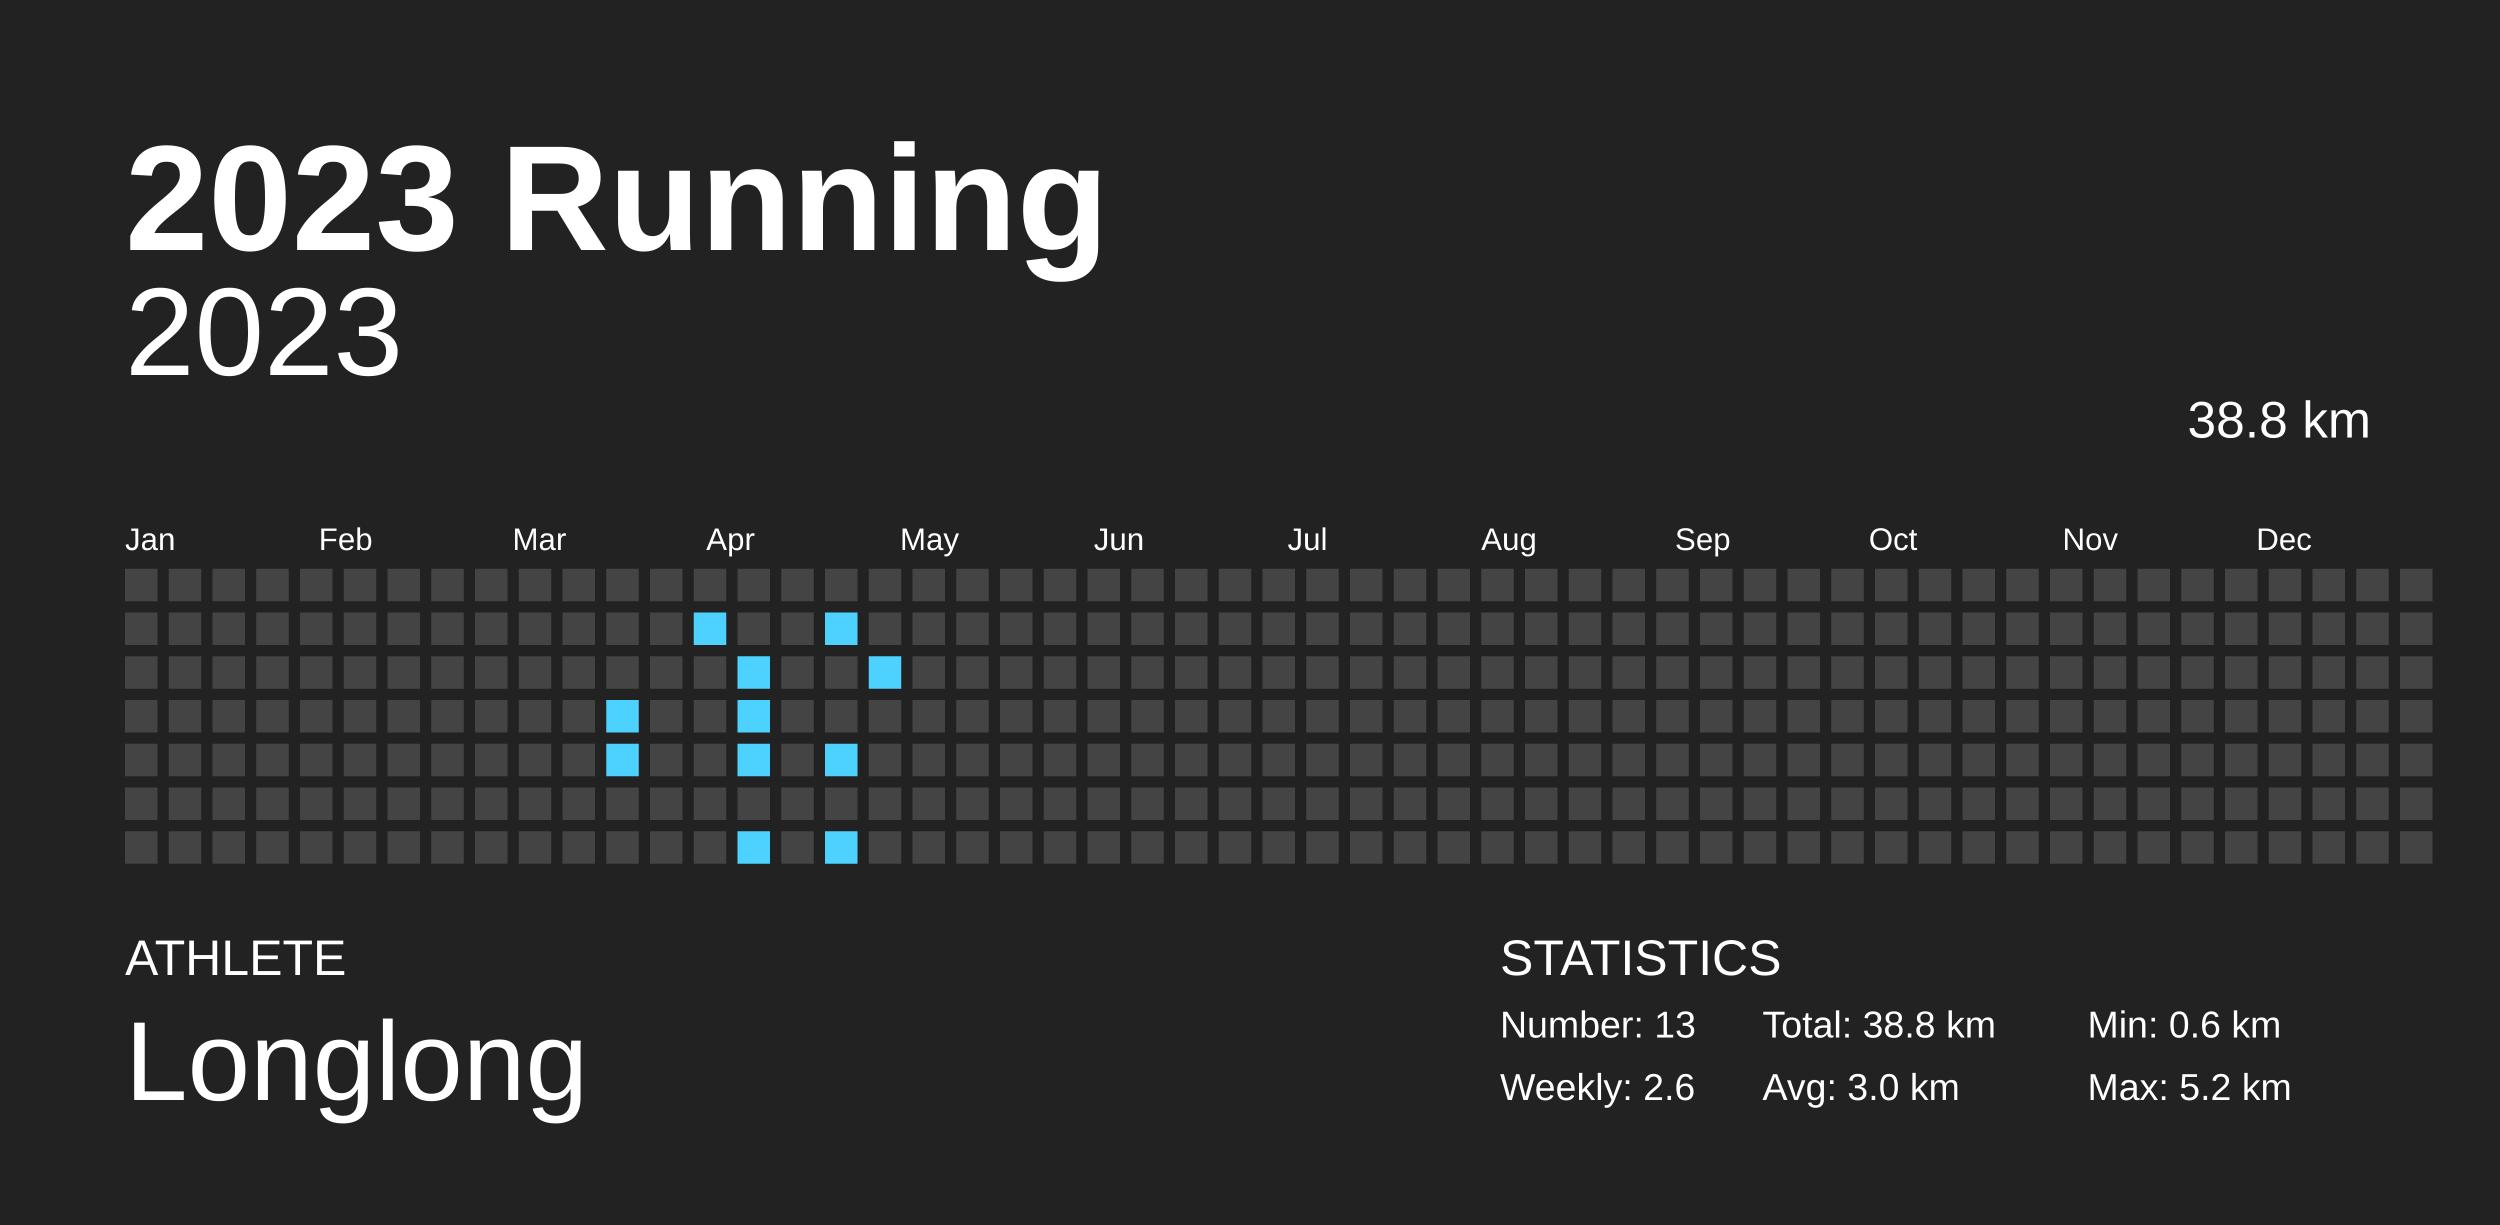
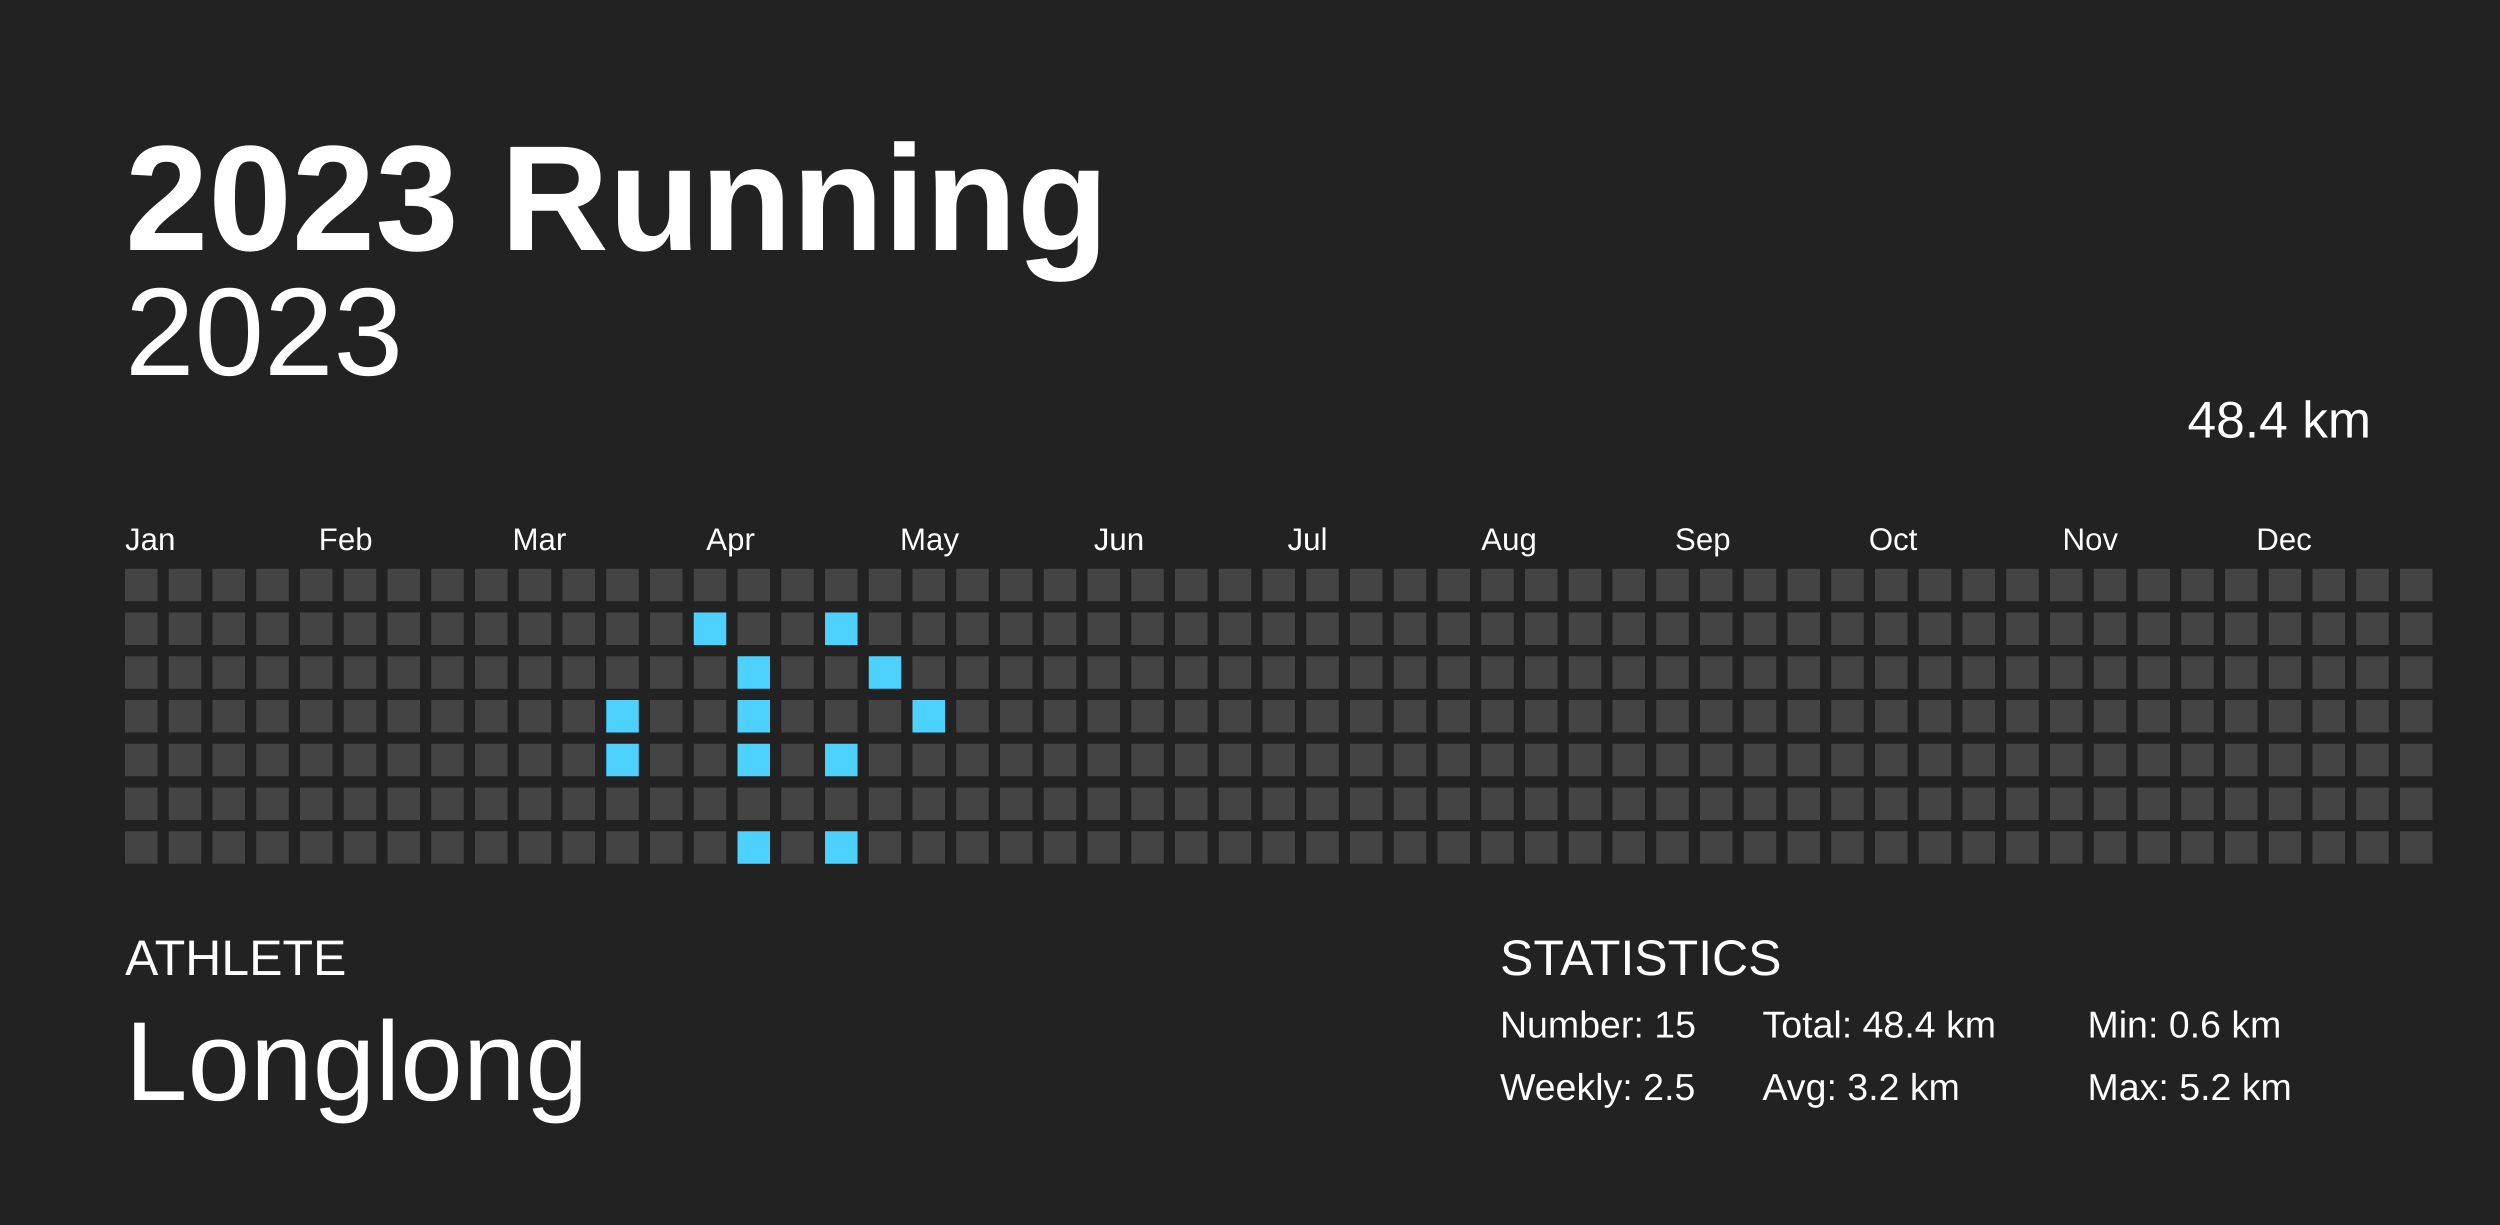
<svg xmlns="http://www.w3.org/2000/svg" baseProfile="full" height="98mm" version="1.1" viewBox="0,0,200,98" width="200mm">
  <defs />
  <rect fill="#222222" height="98" width="200" x="0" y="0" />
  <text fill="#FFFFFF" style="font-size:12px; font-family:Arial; font-weight:bold;" x="10" y="20">2023 Running</text>
  <text fill="#FFFFFF" style="font-size:4px; font-family:Arial" x="10" y="78">ATHLETE</text>
  <text fill="#FFFFFF" style="font-size:9px; font-family:Arial" x="10" y="88">Longlong</text>
  <text fill="#FFFFFF" style="font-size:4px; font-family:Arial" x="120" y="78">STATISTICS</text>
-   <text fill="#FFFFFF" style="font-size:3px; font-family:Arial" x="120" y="83">Number: 13</text>
-   <text fill="#FFFFFF" style="font-size:3px; font-family:Arial" x="120" y="88">Weekly: 2.6</text>
-   <text fill="#FFFFFF" style="font-size:3px; font-family:Arial" x="141" y="83">Total: 38.8 km</text>
-   <text fill="#FFFFFF" style="font-size:3px; font-family:Arial" x="141" y="88">Avg: 3.0 km</text>
+   <text fill="#FFFFFF" style="font-size:3px; font-family:Arial" x="120" y="83">Number: 15</text>
+   <text fill="#FFFFFF" style="font-size:3px; font-family:Arial" x="120" y="88">Weekly: 2.5</text>
+   <text fill="#FFFFFF" style="font-size:3px; font-family:Arial" x="141" y="83">Total: 48.4 km</text>
+   <text fill="#FFFFFF" style="font-size:3px; font-family:Arial" x="141" y="88">Avg: 3.2 km</text>
  <text fill="#FFFFFF" style="font-size:3px; font-family:Arial" x="167" y="83">Min: 0.6 km</text>
  <text fill="#FFFFFF" style="font-size:3px; font-family:Arial" x="167" y="88">Max: 5.2 km</text>
  <text alignment-baseline="hanging" fill="#FFFFFF" style="font-size:10.0px; font-family:Arial;" x="10" y="30">2023</text>
-   <text alignment-baseline="hanging" fill="#FFFFFF" style="font-size:4.125px; font-family:Arial;" x="175" y="35">38.8 km</text>
+   <text alignment-baseline="hanging" fill="#FFFFFF" style="font-size:4.125px; font-family:Arial;" x="175" y="35">48.4 km</text>
  <text fill="#FFFFFF" style="font-size:2.5px; font-family:Arial" x="10.0" y="44">Jan</text>
  <text fill="#FFFFFF" style="font-size:2.5px; font-family:Arial" x="25.5" y="44">Feb</text>
  <text fill="#FFFFFF" style="font-size:2.5px; font-family:Arial" x="41.0" y="44">Mar</text>
  <text fill="#FFFFFF" style="font-size:2.5px; font-family:Arial" x="56.5" y="44">Apr</text>
  <text fill="#FFFFFF" style="font-size:2.5px; font-family:Arial" x="72.0" y="44">May</text>
  <text fill="#FFFFFF" style="font-size:2.5px; font-family:Arial" x="87.5" y="44">Jun</text>
  <text fill="#FFFFFF" style="font-size:2.5px; font-family:Arial" x="103.0" y="44">Jul</text>
  <text fill="#FFFFFF" style="font-size:2.5px; font-family:Arial" x="118.5" y="44">Aug</text>
  <text fill="#FFFFFF" style="font-size:2.5px; font-family:Arial" x="134.0" y="44">Sep</text>
  <text fill="#FFFFFF" style="font-size:2.5px; font-family:Arial" x="149.5" y="44">Oct</text>
  <text fill="#FFFFFF" style="font-size:2.5px; font-family:Arial" x="165.0" y="44">Nov</text>
  <text fill="#FFFFFF" style="font-size:2.5px; font-family:Arial" x="180.5" y="44">Dec</text>
  <rect fill="#444444" height="2.6" width="2.6" x="10.0" y="45.5" />
  <rect fill="#444444" height="2.6" width="2.6" x="10.0" y="49.0" />
  <rect fill="#444444" height="2.6" width="2.6" x="10.0" y="52.5" />
  <rect fill="#444444" height="2.6" width="2.6" x="10.0" y="56.0" />
  <rect fill="#444444" height="2.6" width="2.6" x="10.0" y="59.5" />
  <rect fill="#444444" height="2.6" width="2.6" x="10.0" y="63.0" />
  <rect fill="#444444" height="2.6" width="2.6" x="10.0" y="66.5" />
  <rect fill="#444444" height="2.6" width="2.6" x="13.5" y="45.5" />
  <rect fill="#444444" height="2.6" width="2.6" x="13.5" y="49.0" />
  <rect fill="#444444" height="2.6" width="2.6" x="13.5" y="52.5" />
  <rect fill="#444444" height="2.6" width="2.6" x="13.5" y="56.0" />
  <rect fill="#444444" height="2.6" width="2.6" x="13.5" y="59.5" />
  <rect fill="#444444" height="2.6" width="2.6" x="13.5" y="63.0" />
  <rect fill="#444444" height="2.6" width="2.6" x="13.5" y="66.5" />
  <rect fill="#444444" height="2.6" width="2.6" x="17.0" y="45.5" />
  <rect fill="#444444" height="2.6" width="2.6" x="17.0" y="49.0" />
  <rect fill="#444444" height="2.6" width="2.6" x="17.0" y="52.5" />
  <rect fill="#444444" height="2.6" width="2.6" x="17.0" y="56.0" />
  <rect fill="#444444" height="2.6" width="2.6" x="17.0" y="59.5" />
  <rect fill="#444444" height="2.6" width="2.6" x="17.0" y="63.0" />
  <rect fill="#444444" height="2.6" width="2.6" x="17.0" y="66.5" />
  <rect fill="#444444" height="2.6" width="2.6" x="20.5" y="45.5" />
  <rect fill="#444444" height="2.6" width="2.6" x="20.5" y="49.0" />
  <rect fill="#444444" height="2.6" width="2.6" x="20.5" y="52.5" />
  <rect fill="#444444" height="2.6" width="2.6" x="20.5" y="56.0" />
  <rect fill="#444444" height="2.6" width="2.6" x="20.5" y="59.5" />
  <rect fill="#444444" height="2.6" width="2.6" x="20.5" y="63.0" />
  <rect fill="#444444" height="2.6" width="2.6" x="20.5" y="66.5" />
  <rect fill="#444444" height="2.6" width="2.6" x="24.0" y="45.5" />
  <rect fill="#444444" height="2.6" width="2.6" x="24.0" y="49.0" />
  <rect fill="#444444" height="2.6" width="2.6" x="24.0" y="52.5" />
  <rect fill="#444444" height="2.6" width="2.6" x="24.0" y="56.0" />
  <rect fill="#444444" height="2.6" width="2.6" x="24.0" y="59.5" />
  <rect fill="#444444" height="2.6" width="2.6" x="24.0" y="63.0" />
  <rect fill="#444444" height="2.6" width="2.6" x="24.0" y="66.5" />
  <rect fill="#444444" height="2.6" width="2.6" x="27.5" y="45.5" />
  <rect fill="#444444" height="2.6" width="2.6" x="27.5" y="49.0" />
  <rect fill="#444444" height="2.6" width="2.6" x="27.5" y="52.5" />
  <rect fill="#444444" height="2.6" width="2.6" x="27.5" y="56.0" />
  <rect fill="#444444" height="2.6" width="2.6" x="27.5" y="59.5" />
  <rect fill="#444444" height="2.6" width="2.6" x="27.5" y="63.0" />
  <rect fill="#444444" height="2.6" width="2.6" x="27.5" y="66.5" />
  <rect fill="#444444" height="2.6" width="2.6" x="31.0" y="45.5" />
  <rect fill="#444444" height="2.6" width="2.6" x="31.0" y="49.0" />
  <rect fill="#444444" height="2.6" width="2.6" x="31.0" y="52.5" />
  <rect fill="#444444" height="2.6" width="2.6" x="31.0" y="56.0" />
  <rect fill="#444444" height="2.6" width="2.6" x="31.0" y="59.5" />
  <rect fill="#444444" height="2.6" width="2.6" x="31.0" y="63.0" />
  <rect fill="#444444" height="2.6" width="2.6" x="31.0" y="66.5" />
  <rect fill="#444444" height="2.6" width="2.6" x="34.5" y="45.5" />
  <rect fill="#444444" height="2.6" width="2.6" x="34.5" y="49.0" />
  <rect fill="#444444" height="2.6" width="2.6" x="34.5" y="52.5" />
  <rect fill="#444444" height="2.6" width="2.6" x="34.5" y="56.0" />
  <rect fill="#444444" height="2.6" width="2.6" x="34.5" y="59.5" />
  <rect fill="#444444" height="2.6" width="2.6" x="34.5" y="63.0" />
  <rect fill="#444444" height="2.6" width="2.6" x="34.5" y="66.5" />
  <rect fill="#444444" height="2.6" width="2.6" x="38.0" y="45.5" />
  <rect fill="#444444" height="2.6" width="2.6" x="38.0" y="49.0" />
  <rect fill="#444444" height="2.6" width="2.6" x="38.0" y="52.5" />
  <rect fill="#444444" height="2.6" width="2.6" x="38.0" y="56.0" />
  <rect fill="#444444" height="2.6" width="2.6" x="38.0" y="59.5" />
  <rect fill="#444444" height="2.6" width="2.6" x="38.0" y="63.0" />
  <rect fill="#444444" height="2.6" width="2.6" x="38.0" y="66.5" />
  <rect fill="#444444" height="2.6" width="2.6" x="41.5" y="45.5" />
  <rect fill="#444444" height="2.6" width="2.6" x="41.5" y="49.0" />
  <rect fill="#444444" height="2.6" width="2.6" x="41.5" y="52.5" />
  <rect fill="#444444" height="2.6" width="2.6" x="41.5" y="56.0" />
  <rect fill="#444444" height="2.6" width="2.6" x="41.5" y="59.5" />
  <rect fill="#444444" height="2.6" width="2.6" x="41.5" y="63.0" />
  <rect fill="#444444" height="2.6" width="2.6" x="41.5" y="66.5" />
  <rect fill="#444444" height="2.6" width="2.6" x="45.0" y="45.5" />
  <rect fill="#444444" height="2.6" width="2.6" x="45.0" y="49.0" />
  <rect fill="#444444" height="2.6" width="2.6" x="45.0" y="52.5" />
  <rect fill="#444444" height="2.6" width="2.6" x="45.0" y="56.0" />
  <rect fill="#444444" height="2.6" width="2.6" x="45.0" y="59.5" />
  <rect fill="#444444" height="2.6" width="2.6" x="45.0" y="63.0" />
  <rect fill="#444444" height="2.6" width="2.6" x="45.0" y="66.5" />
  <rect fill="#444444" height="2.6" width="2.6" x="48.5" y="45.5" />
  <rect fill="#444444" height="2.6" width="2.6" x="48.5" y="49.0" />
  <rect fill="#444444" height="2.6" width="2.6" x="48.5" y="52.5" />
  <rect fill="#4dd2ff" height="2.6" width="2.6" x="48.5" y="56.0" />
  <rect fill="#4dd2ff" height="2.6" width="2.6" x="48.5" y="59.5" />
  <rect fill="#444444" height="2.6" width="2.6" x="48.5" y="63.0" />
  <rect fill="#444444" height="2.6" width="2.6" x="48.5" y="66.5" />
  <rect fill="#444444" height="2.6" width="2.6" x="52.0" y="45.5" />
  <rect fill="#444444" height="2.6" width="2.6" x="52.0" y="49.0" />
  <rect fill="#444444" height="2.6" width="2.6" x="52.0" y="52.5" />
  <rect fill="#444444" height="2.6" width="2.6" x="52.0" y="56.0" />
  <rect fill="#444444" height="2.6" width="2.6" x="52.0" y="59.5" />
  <rect fill="#444444" height="2.6" width="2.6" x="52.0" y="63.0" />
  <rect fill="#444444" height="2.6" width="2.6" x="52.0" y="66.5" />
  <rect fill="#444444" height="2.6" width="2.6" x="55.5" y="45.5" />
  <rect fill="#4dd2ff" height="2.6" width="2.6" x="55.5" y="49.0" />
  <rect fill="#444444" height="2.6" width="2.6" x="55.5" y="52.5" />
  <rect fill="#444444" height="2.6" width="2.6" x="55.5" y="56.0" />
  <rect fill="#444444" height="2.6" width="2.6" x="55.5" y="59.5" />
  <rect fill="#444444" height="2.6" width="2.6" x="55.5" y="63.0" />
  <rect fill="#444444" height="2.6" width="2.6" x="55.5" y="66.5" />
  <rect fill="#444444" height="2.6" width="2.6" x="59.0" y="45.5" />
  <rect fill="#444444" height="2.6" width="2.6" x="59.0" y="49.0" />
  <rect fill="#4dd2ff" height="2.6" width="2.6" x="59.0" y="52.5" />
  <rect fill="#4dd2ff" height="2.6" width="2.6" x="59.0" y="56.0" />
  <rect fill="#4dd2ff" height="2.6" width="2.6" x="59.0" y="59.5" />
  <rect fill="#444444" height="2.6" width="2.6" x="59.0" y="63.0" />
  <rect fill="#4dd2ff" height="2.6" width="2.6" x="59.0" y="66.5" />
  <rect fill="#444444" height="2.6" width="2.6" x="62.5" y="45.5" />
  <rect fill="#444444" height="2.6" width="2.6" x="62.5" y="49.0" />
  <rect fill="#444444" height="2.6" width="2.6" x="62.5" y="52.5" />
  <rect fill="#444444" height="2.6" width="2.6" x="62.5" y="56.0" />
  <rect fill="#444444" height="2.6" width="2.6" x="62.5" y="59.5" />
  <rect fill="#444444" height="2.6" width="2.6" x="62.5" y="63.0" />
  <rect fill="#444444" height="2.6" width="2.6" x="62.5" y="66.5" />
  <rect fill="#444444" height="2.6" width="2.6" x="66.0" y="45.5" />
  <rect fill="#4dd2ff" height="2.6" width="2.6" x="66.0" y="49.0" />
  <rect fill="#444444" height="2.6" width="2.6" x="66.0" y="52.5" />
  <rect fill="#444444" height="2.6" width="2.6" x="66.0" y="56.0" />
  <rect fill="#4dd2ff" height="2.6" width="2.6" x="66.0" y="59.5" />
  <rect fill="#444444" height="2.6" width="2.6" x="66.0" y="63.0" />
  <rect fill="#4dd2ff" height="2.6" width="2.6" x="66.0" y="66.5" />
  <rect fill="#444444" height="2.6" width="2.6" x="69.5" y="45.5" />
  <rect fill="#444444" height="2.6" width="2.6" x="69.5" y="49.0" />
  <rect fill="#4dd2ff" height="2.6" width="2.6" x="69.5" y="52.5" />
  <rect fill="#444444" height="2.6" width="2.6" x="69.5" y="56.0" />
  <rect fill="#444444" height="2.6" width="2.6" x="69.5" y="59.5" />
  <rect fill="#444444" height="2.6" width="2.6" x="69.5" y="63.0" />
  <rect fill="#444444" height="2.6" width="2.6" x="69.5" y="66.5" />
  <rect fill="#444444" height="2.6" width="2.6" x="73.0" y="45.5" />
  <rect fill="#444444" height="2.6" width="2.6" x="73.0" y="49.0" />
  <rect fill="#444444" height="2.6" width="2.6" x="73.0" y="52.5" />
-   <rect fill="#444444" height="2.6" width="2.6" x="73.0" y="56.0" />
+   <rect fill="#4dd2ff" height="2.6" width="2.6" x="73.0" y="56.0" />
  <rect fill="#444444" height="2.6" width="2.6" x="73.0" y="59.5" />
  <rect fill="#444444" height="2.6" width="2.6" x="73.0" y="63.0" />
  <rect fill="#444444" height="2.6" width="2.6" x="73.0" y="66.5" />
  <rect fill="#444444" height="2.6" width="2.6" x="76.5" y="45.5" />
  <rect fill="#444444" height="2.6" width="2.6" x="76.5" y="49.0" />
  <rect fill="#444444" height="2.6" width="2.6" x="76.5" y="52.5" />
  <rect fill="#444444" height="2.6" width="2.6" x="76.5" y="56.0" />
  <rect fill="#444444" height="2.6" width="2.6" x="76.5" y="59.5" />
  <rect fill="#444444" height="2.6" width="2.6" x="76.5" y="63.0" />
  <rect fill="#444444" height="2.6" width="2.6" x="76.5" y="66.5" />
  <rect fill="#444444" height="2.6" width="2.6" x="80.0" y="45.5" />
  <rect fill="#444444" height="2.6" width="2.6" x="80.0" y="49.0" />
  <rect fill="#444444" height="2.6" width="2.6" x="80.0" y="52.5" />
  <rect fill="#444444" height="2.6" width="2.6" x="80.0" y="56.0" />
  <rect fill="#444444" height="2.6" width="2.6" x="80.0" y="59.5" />
  <rect fill="#444444" height="2.6" width="2.6" x="80.0" y="63.0" />
  <rect fill="#444444" height="2.6" width="2.6" x="80.0" y="66.5" />
  <rect fill="#444444" height="2.6" width="2.6" x="83.5" y="45.5" />
  <rect fill="#444444" height="2.6" width="2.6" x="83.5" y="49.0" />
  <rect fill="#444444" height="2.6" width="2.6" x="83.5" y="52.5" />
  <rect fill="#444444" height="2.6" width="2.6" x="83.5" y="56.0" />
  <rect fill="#444444" height="2.6" width="2.6" x="83.5" y="59.5" />
  <rect fill="#444444" height="2.6" width="2.6" x="83.5" y="63.0" />
  <rect fill="#444444" height="2.6" width="2.6" x="83.5" y="66.5" />
  <rect fill="#444444" height="2.6" width="2.6" x="87.0" y="45.5" />
  <rect fill="#444444" height="2.6" width="2.6" x="87.0" y="49.0" />
  <rect fill="#444444" height="2.6" width="2.6" x="87.0" y="52.5" />
  <rect fill="#444444" height="2.6" width="2.6" x="87.0" y="56.0" />
  <rect fill="#444444" height="2.6" width="2.6" x="87.0" y="59.5" />
  <rect fill="#444444" height="2.6" width="2.6" x="87.0" y="63.0" />
  <rect fill="#444444" height="2.6" width="2.6" x="87.0" y="66.5" />
  <rect fill="#444444" height="2.6" width="2.6" x="90.5" y="45.5" />
  <rect fill="#444444" height="2.6" width="2.6" x="90.5" y="49.0" />
  <rect fill="#444444" height="2.6" width="2.6" x="90.5" y="52.5" />
  <rect fill="#444444" height="2.6" width="2.6" x="90.5" y="56.0" />
  <rect fill="#444444" height="2.6" width="2.6" x="90.5" y="59.5" />
  <rect fill="#444444" height="2.6" width="2.6" x="90.5" y="63.0" />
  <rect fill="#444444" height="2.6" width="2.6" x="90.5" y="66.5" />
  <rect fill="#444444" height="2.6" width="2.6" x="94.0" y="45.5" />
  <rect fill="#444444" height="2.6" width="2.6" x="94.0" y="49.0" />
  <rect fill="#444444" height="2.6" width="2.6" x="94.0" y="52.5" />
  <rect fill="#444444" height="2.6" width="2.6" x="94.0" y="56.0" />
  <rect fill="#444444" height="2.6" width="2.6" x="94.0" y="59.5" />
  <rect fill="#444444" height="2.6" width="2.6" x="94.0" y="63.0" />
  <rect fill="#444444" height="2.6" width="2.6" x="94.0" y="66.5" />
  <rect fill="#444444" height="2.6" width="2.6" x="97.5" y="45.5" />
  <rect fill="#444444" height="2.6" width="2.6" x="97.5" y="49.0" />
  <rect fill="#444444" height="2.6" width="2.6" x="97.5" y="52.5" />
  <rect fill="#444444" height="2.6" width="2.6" x="97.5" y="56.0" />
  <rect fill="#444444" height="2.6" width="2.6" x="97.5" y="59.5" />
  <rect fill="#444444" height="2.6" width="2.6" x="97.5" y="63.0" />
  <rect fill="#444444" height="2.6" width="2.6" x="97.5" y="66.5" />
  <rect fill="#444444" height="2.6" width="2.6" x="101.0" y="45.5" />
  <rect fill="#444444" height="2.6" width="2.6" x="101.0" y="49.0" />
  <rect fill="#444444" height="2.6" width="2.6" x="101.0" y="52.5" />
  <rect fill="#444444" height="2.6" width="2.6" x="101.0" y="56.0" />
  <rect fill="#444444" height="2.6" width="2.6" x="101.0" y="59.5" />
  <rect fill="#444444" height="2.6" width="2.6" x="101.0" y="63.0" />
  <rect fill="#444444" height="2.6" width="2.6" x="101.0" y="66.5" />
  <rect fill="#444444" height="2.6" width="2.6" x="104.5" y="45.5" />
  <rect fill="#444444" height="2.6" width="2.6" x="104.5" y="49.0" />
  <rect fill="#444444" height="2.6" width="2.6" x="104.5" y="52.5" />
  <rect fill="#444444" height="2.6" width="2.6" x="104.5" y="56.0" />
  <rect fill="#444444" height="2.6" width="2.6" x="104.5" y="59.5" />
  <rect fill="#444444" height="2.6" width="2.6" x="104.5" y="63.0" />
  <rect fill="#444444" height="2.6" width="2.6" x="104.5" y="66.5" />
  <rect fill="#444444" height="2.6" width="2.6" x="108.0" y="45.5" />
  <rect fill="#444444" height="2.6" width="2.6" x="108.0" y="49.0" />
  <rect fill="#444444" height="2.6" width="2.6" x="108.0" y="52.5" />
  <rect fill="#444444" height="2.6" width="2.6" x="108.0" y="56.0" />
  <rect fill="#444444" height="2.6" width="2.6" x="108.0" y="59.5" />
  <rect fill="#444444" height="2.6" width="2.6" x="108.0" y="63.0" />
  <rect fill="#444444" height="2.6" width="2.6" x="108.0" y="66.5" />
  <rect fill="#444444" height="2.6" width="2.6" x="111.5" y="45.5" />
  <rect fill="#444444" height="2.6" width="2.6" x="111.5" y="49.0" />
  <rect fill="#444444" height="2.6" width="2.6" x="111.5" y="52.5" />
  <rect fill="#444444" height="2.6" width="2.6" x="111.5" y="56.0" />
  <rect fill="#444444" height="2.6" width="2.6" x="111.5" y="59.5" />
  <rect fill="#444444" height="2.6" width="2.6" x="111.5" y="63.0" />
  <rect fill="#444444" height="2.6" width="2.6" x="111.5" y="66.5" />
  <rect fill="#444444" height="2.6" width="2.6" x="115.0" y="45.5" />
  <rect fill="#444444" height="2.6" width="2.6" x="115.0" y="49.0" />
  <rect fill="#444444" height="2.6" width="2.6" x="115.0" y="52.5" />
  <rect fill="#444444" height="2.6" width="2.6" x="115.0" y="56.0" />
  <rect fill="#444444" height="2.6" width="2.6" x="115.0" y="59.5" />
  <rect fill="#444444" height="2.6" width="2.6" x="115.0" y="63.0" />
  <rect fill="#444444" height="2.6" width="2.6" x="115.0" y="66.5" />
  <rect fill="#444444" height="2.6" width="2.6" x="118.5" y="45.5" />
  <rect fill="#444444" height="2.6" width="2.6" x="118.5" y="49.0" />
  <rect fill="#444444" height="2.6" width="2.6" x="118.5" y="52.5" />
  <rect fill="#444444" height="2.6" width="2.6" x="118.5" y="56.0" />
  <rect fill="#444444" height="2.6" width="2.6" x="118.5" y="59.5" />
  <rect fill="#444444" height="2.6" width="2.6" x="118.5" y="63.0" />
  <rect fill="#444444" height="2.6" width="2.6" x="118.5" y="66.5" />
  <rect fill="#444444" height="2.6" width="2.6" x="122.0" y="45.5" />
  <rect fill="#444444" height="2.6" width="2.6" x="122.0" y="49.0" />
  <rect fill="#444444" height="2.6" width="2.6" x="122.0" y="52.5" />
  <rect fill="#444444" height="2.6" width="2.6" x="122.0" y="56.0" />
  <rect fill="#444444" height="2.6" width="2.6" x="122.0" y="59.5" />
  <rect fill="#444444" height="2.6" width="2.6" x="122.0" y="63.0" />
  <rect fill="#444444" height="2.6" width="2.6" x="122.0" y="66.5" />
  <rect fill="#444444" height="2.6" width="2.6" x="125.5" y="45.5" />
  <rect fill="#444444" height="2.6" width="2.6" x="125.5" y="49.0" />
  <rect fill="#444444" height="2.6" width="2.6" x="125.5" y="52.5" />
  <rect fill="#444444" height="2.6" width="2.6" x="125.5" y="56.0" />
  <rect fill="#444444" height="2.6" width="2.6" x="125.5" y="59.5" />
  <rect fill="#444444" height="2.6" width="2.6" x="125.5" y="63.0" />
  <rect fill="#444444" height="2.6" width="2.6" x="125.5" y="66.5" />
  <rect fill="#444444" height="2.6" width="2.6" x="129.0" y="45.5" />
  <rect fill="#444444" height="2.6" width="2.6" x="129.0" y="49.0" />
  <rect fill="#444444" height="2.6" width="2.6" x="129.0" y="52.5" />
  <rect fill="#444444" height="2.6" width="2.6" x="129.0" y="56.0" />
  <rect fill="#444444" height="2.6" width="2.6" x="129.0" y="59.5" />
  <rect fill="#444444" height="2.6" width="2.6" x="129.0" y="63.0" />
  <rect fill="#444444" height="2.6" width="2.6" x="129.0" y="66.5" />
  <rect fill="#444444" height="2.6" width="2.6" x="132.5" y="45.5" />
  <rect fill="#444444" height="2.6" width="2.6" x="132.5" y="49.0" />
  <rect fill="#444444" height="2.6" width="2.6" x="132.5" y="52.5" />
  <rect fill="#444444" height="2.6" width="2.6" x="132.5" y="56.0" />
  <rect fill="#444444" height="2.6" width="2.6" x="132.5" y="59.5" />
  <rect fill="#444444" height="2.6" width="2.6" x="132.5" y="63.0" />
  <rect fill="#444444" height="2.6" width="2.6" x="132.5" y="66.5" />
  <rect fill="#444444" height="2.6" width="2.6" x="136.0" y="45.5" />
  <rect fill="#444444" height="2.6" width="2.6" x="136.0" y="49.0" />
  <rect fill="#444444" height="2.6" width="2.6" x="136.0" y="52.5" />
  <rect fill="#444444" height="2.6" width="2.6" x="136.0" y="56.0" />
  <rect fill="#444444" height="2.6" width="2.6" x="136.0" y="59.5" />
  <rect fill="#444444" height="2.6" width="2.6" x="136.0" y="63.0" />
  <rect fill="#444444" height="2.6" width="2.6" x="136.0" y="66.5" />
  <rect fill="#444444" height="2.6" width="2.6" x="139.5" y="45.5" />
  <rect fill="#444444" height="2.6" width="2.6" x="139.5" y="49.0" />
  <rect fill="#444444" height="2.6" width="2.6" x="139.5" y="52.5" />
  <rect fill="#444444" height="2.6" width="2.6" x="139.5" y="56.0" />
  <rect fill="#444444" height="2.6" width="2.6" x="139.5" y="59.5" />
  <rect fill="#444444" height="2.6" width="2.6" x="139.5" y="63.0" />
  <rect fill="#444444" height="2.6" width="2.6" x="139.5" y="66.5" />
  <rect fill="#444444" height="2.6" width="2.6" x="143.0" y="45.5" />
  <rect fill="#444444" height="2.6" width="2.6" x="143.0" y="49.0" />
  <rect fill="#444444" height="2.6" width="2.6" x="143.0" y="52.5" />
  <rect fill="#444444" height="2.6" width="2.6" x="143.0" y="56.0" />
  <rect fill="#444444" height="2.6" width="2.6" x="143.0" y="59.5" />
  <rect fill="#444444" height="2.6" width="2.6" x="143.0" y="63.0" />
  <rect fill="#444444" height="2.6" width="2.6" x="143.0" y="66.5" />
  <rect fill="#444444" height="2.6" width="2.6" x="146.5" y="45.5" />
  <rect fill="#444444" height="2.6" width="2.6" x="146.5" y="49.0" />
  <rect fill="#444444" height="2.6" width="2.6" x="146.5" y="52.5" />
  <rect fill="#444444" height="2.6" width="2.6" x="146.5" y="56.0" />
  <rect fill="#444444" height="2.6" width="2.6" x="146.5" y="59.5" />
  <rect fill="#444444" height="2.6" width="2.6" x="146.5" y="63.0" />
  <rect fill="#444444" height="2.6" width="2.6" x="146.5" y="66.5" />
  <rect fill="#444444" height="2.6" width="2.6" x="150.0" y="45.5" />
  <rect fill="#444444" height="2.6" width="2.6" x="150.0" y="49.0" />
  <rect fill="#444444" height="2.6" width="2.6" x="150.0" y="52.5" />
  <rect fill="#444444" height="2.6" width="2.6" x="150.0" y="56.0" />
  <rect fill="#444444" height="2.6" width="2.6" x="150.0" y="59.5" />
  <rect fill="#444444" height="2.6" width="2.6" x="150.0" y="63.0" />
  <rect fill="#444444" height="2.6" width="2.6" x="150.0" y="66.5" />
  <rect fill="#444444" height="2.6" width="2.6" x="153.5" y="45.5" />
  <rect fill="#444444" height="2.6" width="2.6" x="153.5" y="49.0" />
  <rect fill="#444444" height="2.6" width="2.6" x="153.5" y="52.5" />
  <rect fill="#444444" height="2.6" width="2.6" x="153.5" y="56.0" />
  <rect fill="#444444" height="2.6" width="2.6" x="153.5" y="59.5" />
  <rect fill="#444444" height="2.6" width="2.6" x="153.5" y="63.0" />
  <rect fill="#444444" height="2.6" width="2.6" x="153.5" y="66.5" />
  <rect fill="#444444" height="2.6" width="2.6" x="157.0" y="45.5" />
  <rect fill="#444444" height="2.6" width="2.6" x="157.0" y="49.0" />
  <rect fill="#444444" height="2.6" width="2.6" x="157.0" y="52.5" />
  <rect fill="#444444" height="2.6" width="2.6" x="157.0" y="56.0" />
  <rect fill="#444444" height="2.6" width="2.6" x="157.0" y="59.5" />
  <rect fill="#444444" height="2.6" width="2.6" x="157.0" y="63.0" />
  <rect fill="#444444" height="2.6" width="2.6" x="157.0" y="66.5" />
  <rect fill="#444444" height="2.6" width="2.6" x="160.5" y="45.5" />
  <rect fill="#444444" height="2.6" width="2.6" x="160.5" y="49.0" />
  <rect fill="#444444" height="2.6" width="2.6" x="160.5" y="52.5" />
  <rect fill="#444444" height="2.6" width="2.6" x="160.5" y="56.0" />
  <rect fill="#444444" height="2.6" width="2.6" x="160.5" y="59.5" />
  <rect fill="#444444" height="2.6" width="2.6" x="160.5" y="63.0" />
  <rect fill="#444444" height="2.6" width="2.6" x="160.5" y="66.5" />
  <rect fill="#444444" height="2.6" width="2.6" x="164.0" y="45.5" />
  <rect fill="#444444" height="2.6" width="2.6" x="164.0" y="49.0" />
  <rect fill="#444444" height="2.6" width="2.6" x="164.0" y="52.5" />
  <rect fill="#444444" height="2.6" width="2.6" x="164.0" y="56.0" />
  <rect fill="#444444" height="2.6" width="2.6" x="164.0" y="59.5" />
  <rect fill="#444444" height="2.6" width="2.6" x="164.0" y="63.0" />
  <rect fill="#444444" height="2.6" width="2.6" x="164.0" y="66.5" />
  <rect fill="#444444" height="2.6" width="2.6" x="167.5" y="45.5" />
  <rect fill="#444444" height="2.6" width="2.6" x="167.5" y="49.0" />
  <rect fill="#444444" height="2.6" width="2.6" x="167.5" y="52.5" />
  <rect fill="#444444" height="2.6" width="2.6" x="167.5" y="56.0" />
  <rect fill="#444444" height="2.6" width="2.6" x="167.5" y="59.5" />
  <rect fill="#444444" height="2.6" width="2.6" x="167.5" y="63.0" />
  <rect fill="#444444" height="2.6" width="2.6" x="167.5" y="66.5" />
  <rect fill="#444444" height="2.6" width="2.6" x="171.0" y="45.5" />
  <rect fill="#444444" height="2.6" width="2.6" x="171.0" y="49.0" />
  <rect fill="#444444" height="2.6" width="2.6" x="171.0" y="52.5" />
  <rect fill="#444444" height="2.6" width="2.6" x="171.0" y="56.0" />
  <rect fill="#444444" height="2.6" width="2.6" x="171.0" y="59.5" />
  <rect fill="#444444" height="2.6" width="2.6" x="171.0" y="63.0" />
  <rect fill="#444444" height="2.6" width="2.6" x="171.0" y="66.5" />
  <rect fill="#444444" height="2.6" width="2.6" x="174.5" y="45.5" />
  <rect fill="#444444" height="2.6" width="2.6" x="174.5" y="49.0" />
  <rect fill="#444444" height="2.6" width="2.6" x="174.5" y="52.5" />
  <rect fill="#444444" height="2.6" width="2.6" x="174.5" y="56.0" />
  <rect fill="#444444" height="2.6" width="2.6" x="174.5" y="59.5" />
  <rect fill="#444444" height="2.6" width="2.6" x="174.5" y="63.0" />
  <rect fill="#444444" height="2.6" width="2.6" x="174.5" y="66.5" />
  <rect fill="#444444" height="2.6" width="2.6" x="178.0" y="45.5" />
  <rect fill="#444444" height="2.6" width="2.6" x="178.0" y="49.0" />
  <rect fill="#444444" height="2.6" width="2.6" x="178.0" y="52.5" />
  <rect fill="#444444" height="2.6" width="2.6" x="178.0" y="56.0" />
  <rect fill="#444444" height="2.6" width="2.6" x="178.0" y="59.5" />
  <rect fill="#444444" height="2.6" width="2.6" x="178.0" y="63.0" />
  <rect fill="#444444" height="2.6" width="2.6" x="178.0" y="66.5" />
  <rect fill="#444444" height="2.6" width="2.6" x="181.5" y="45.5" />
  <rect fill="#444444" height="2.6" width="2.6" x="181.5" y="49.0" />
  <rect fill="#444444" height="2.6" width="2.6" x="181.5" y="52.5" />
  <rect fill="#444444" height="2.6" width="2.6" x="181.5" y="56.0" />
  <rect fill="#444444" height="2.6" width="2.6" x="181.5" y="59.5" />
  <rect fill="#444444" height="2.6" width="2.6" x="181.5" y="63.0" />
  <rect fill="#444444" height="2.6" width="2.6" x="181.5" y="66.5" />
  <rect fill="#444444" height="2.6" width="2.6" x="185.0" y="45.5" />
  <rect fill="#444444" height="2.6" width="2.6" x="185.0" y="49.0" />
  <rect fill="#444444" height="2.6" width="2.6" x="185.0" y="52.5" />
  <rect fill="#444444" height="2.6" width="2.6" x="185.0" y="56.0" />
  <rect fill="#444444" height="2.6" width="2.6" x="185.0" y="59.5" />
  <rect fill="#444444" height="2.6" width="2.6" x="185.0" y="63.0" />
  <rect fill="#444444" height="2.6" width="2.6" x="185.0" y="66.5" />
  <rect fill="#444444" height="2.6" width="2.6" x="188.5" y="45.5" />
  <rect fill="#444444" height="2.6" width="2.6" x="188.5" y="49.0" />
  <rect fill="#444444" height="2.6" width="2.6" x="188.5" y="52.5" />
  <rect fill="#444444" height="2.6" width="2.6" x="188.5" y="56.0" />
  <rect fill="#444444" height="2.6" width="2.6" x="188.5" y="59.5" />
  <rect fill="#444444" height="2.6" width="2.6" x="188.5" y="63.0" />
  <rect fill="#444444" height="2.6" width="2.6" x="188.5" y="66.5" />
  <rect fill="#444444" height="2.6" width="2.6" x="192.0" y="45.5" />
  <rect fill="#444444" height="2.6" width="2.6" x="192.0" y="49.0" />
  <rect fill="#444444" height="2.6" width="2.6" x="192.0" y="52.5" />
  <rect fill="#444444" height="2.6" width="2.6" x="192.0" y="56.0" />
  <rect fill="#444444" height="2.6" width="2.6" x="192.0" y="59.5" />
  <rect fill="#444444" height="2.6" width="2.6" x="192.0" y="63.0" />
  <rect fill="#444444" height="2.6" width="2.6" x="192.0" y="66.5" />
</svg>
